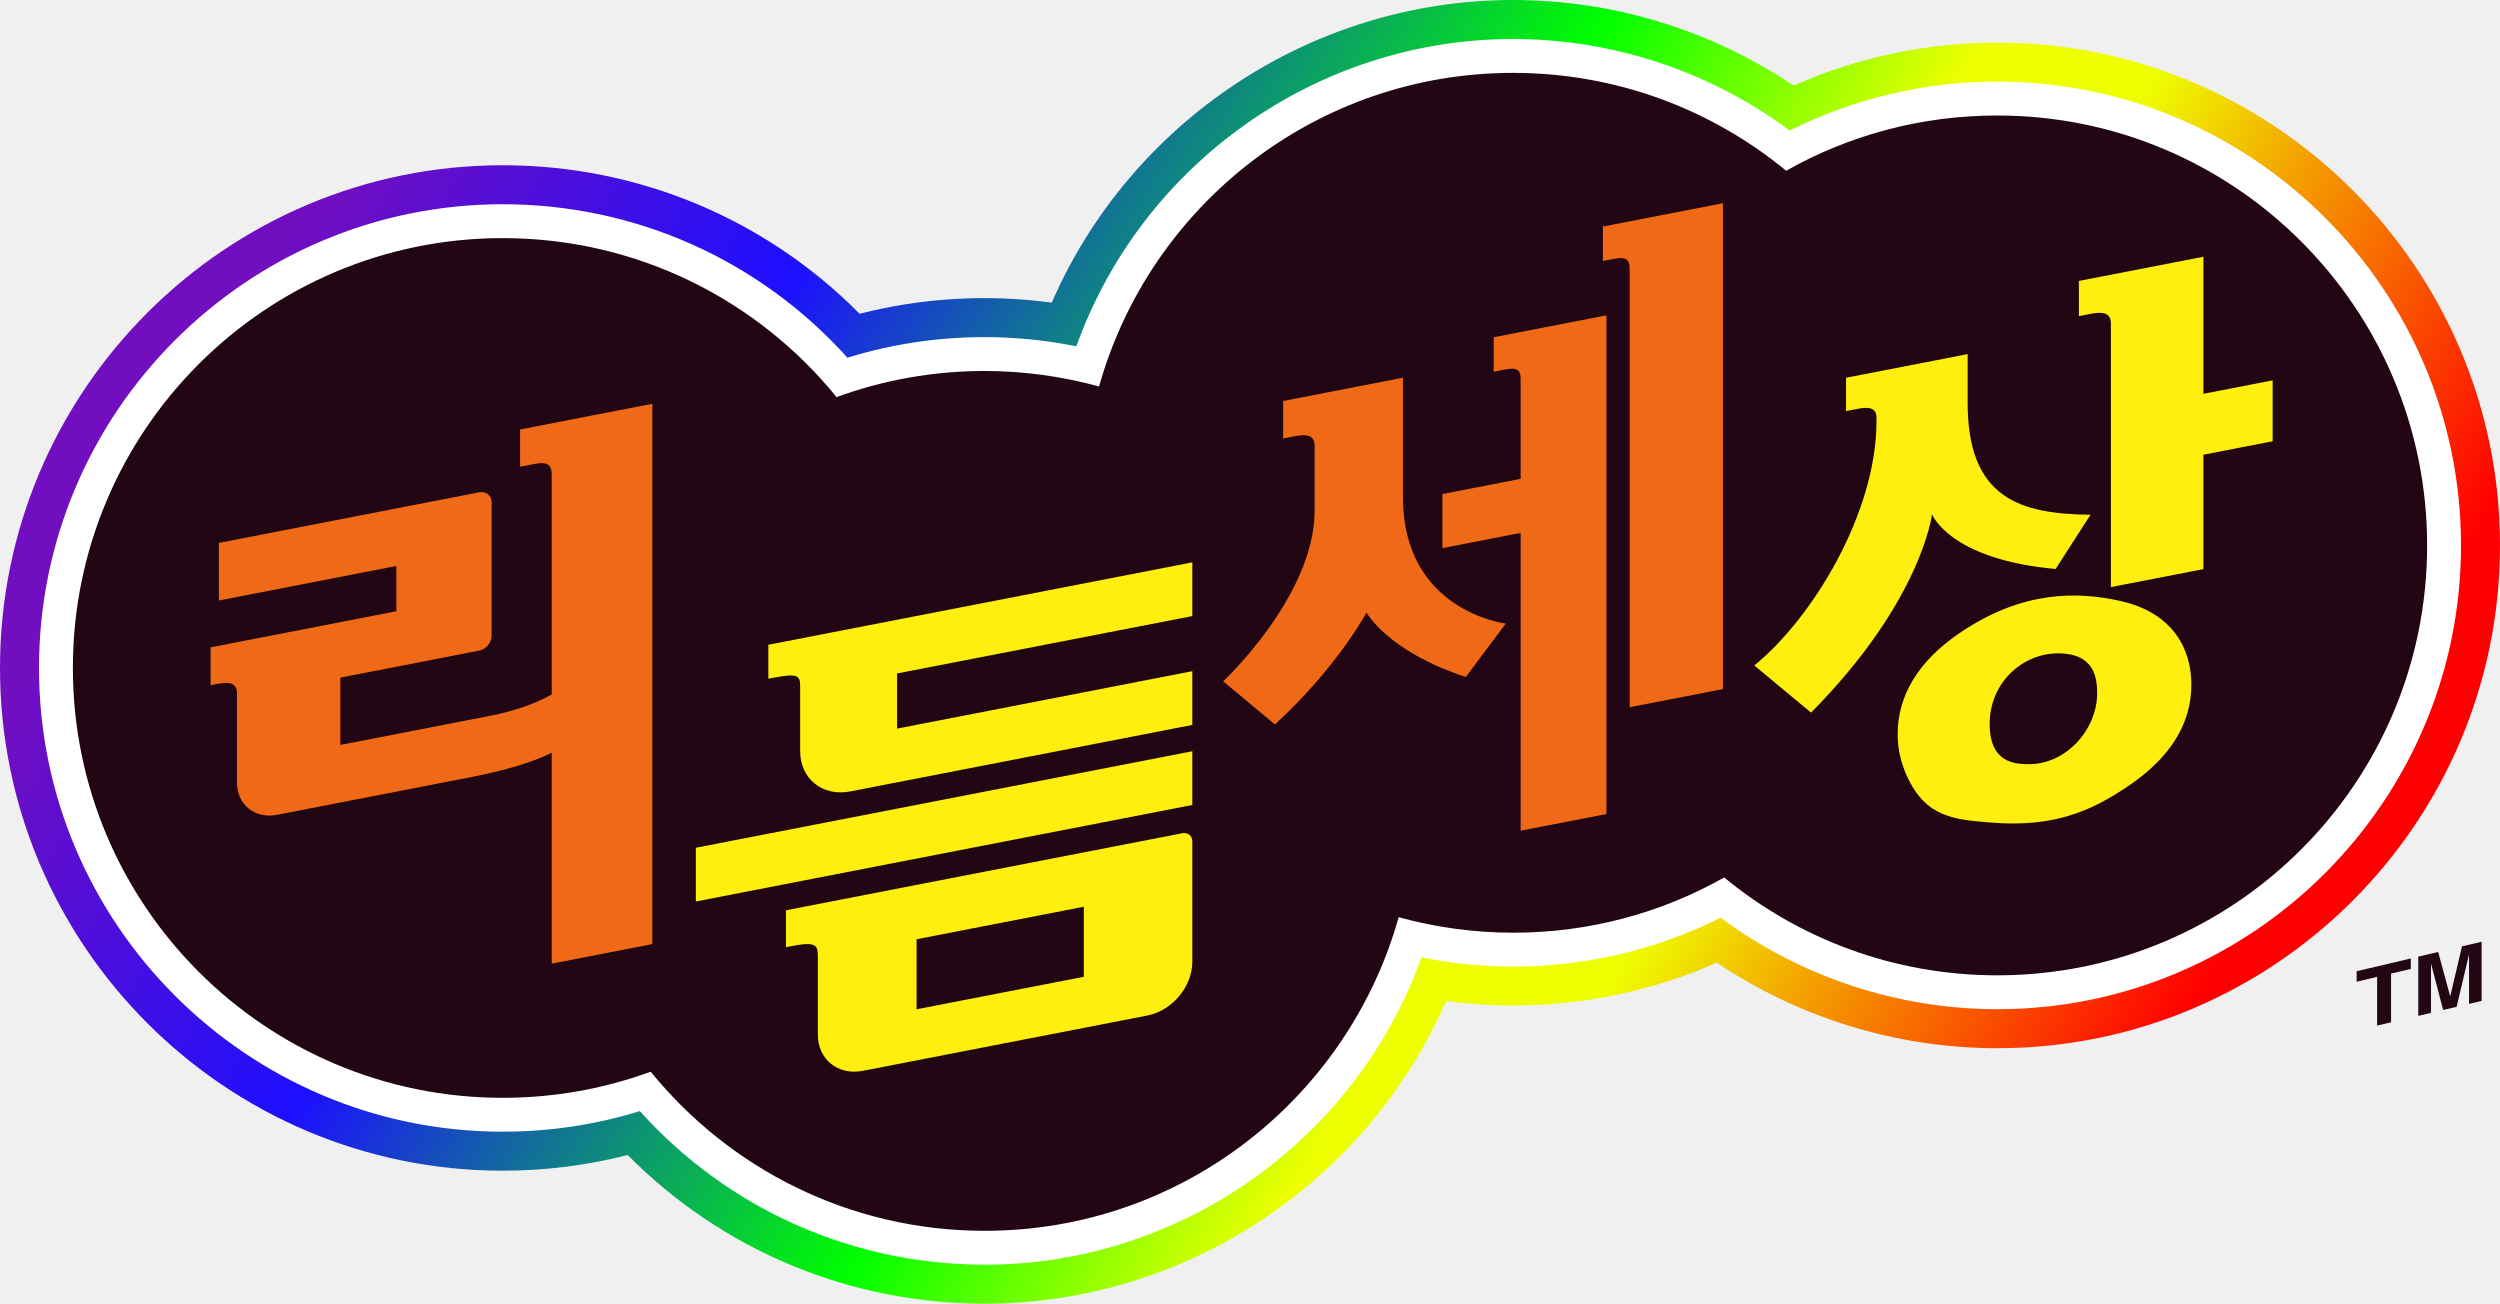
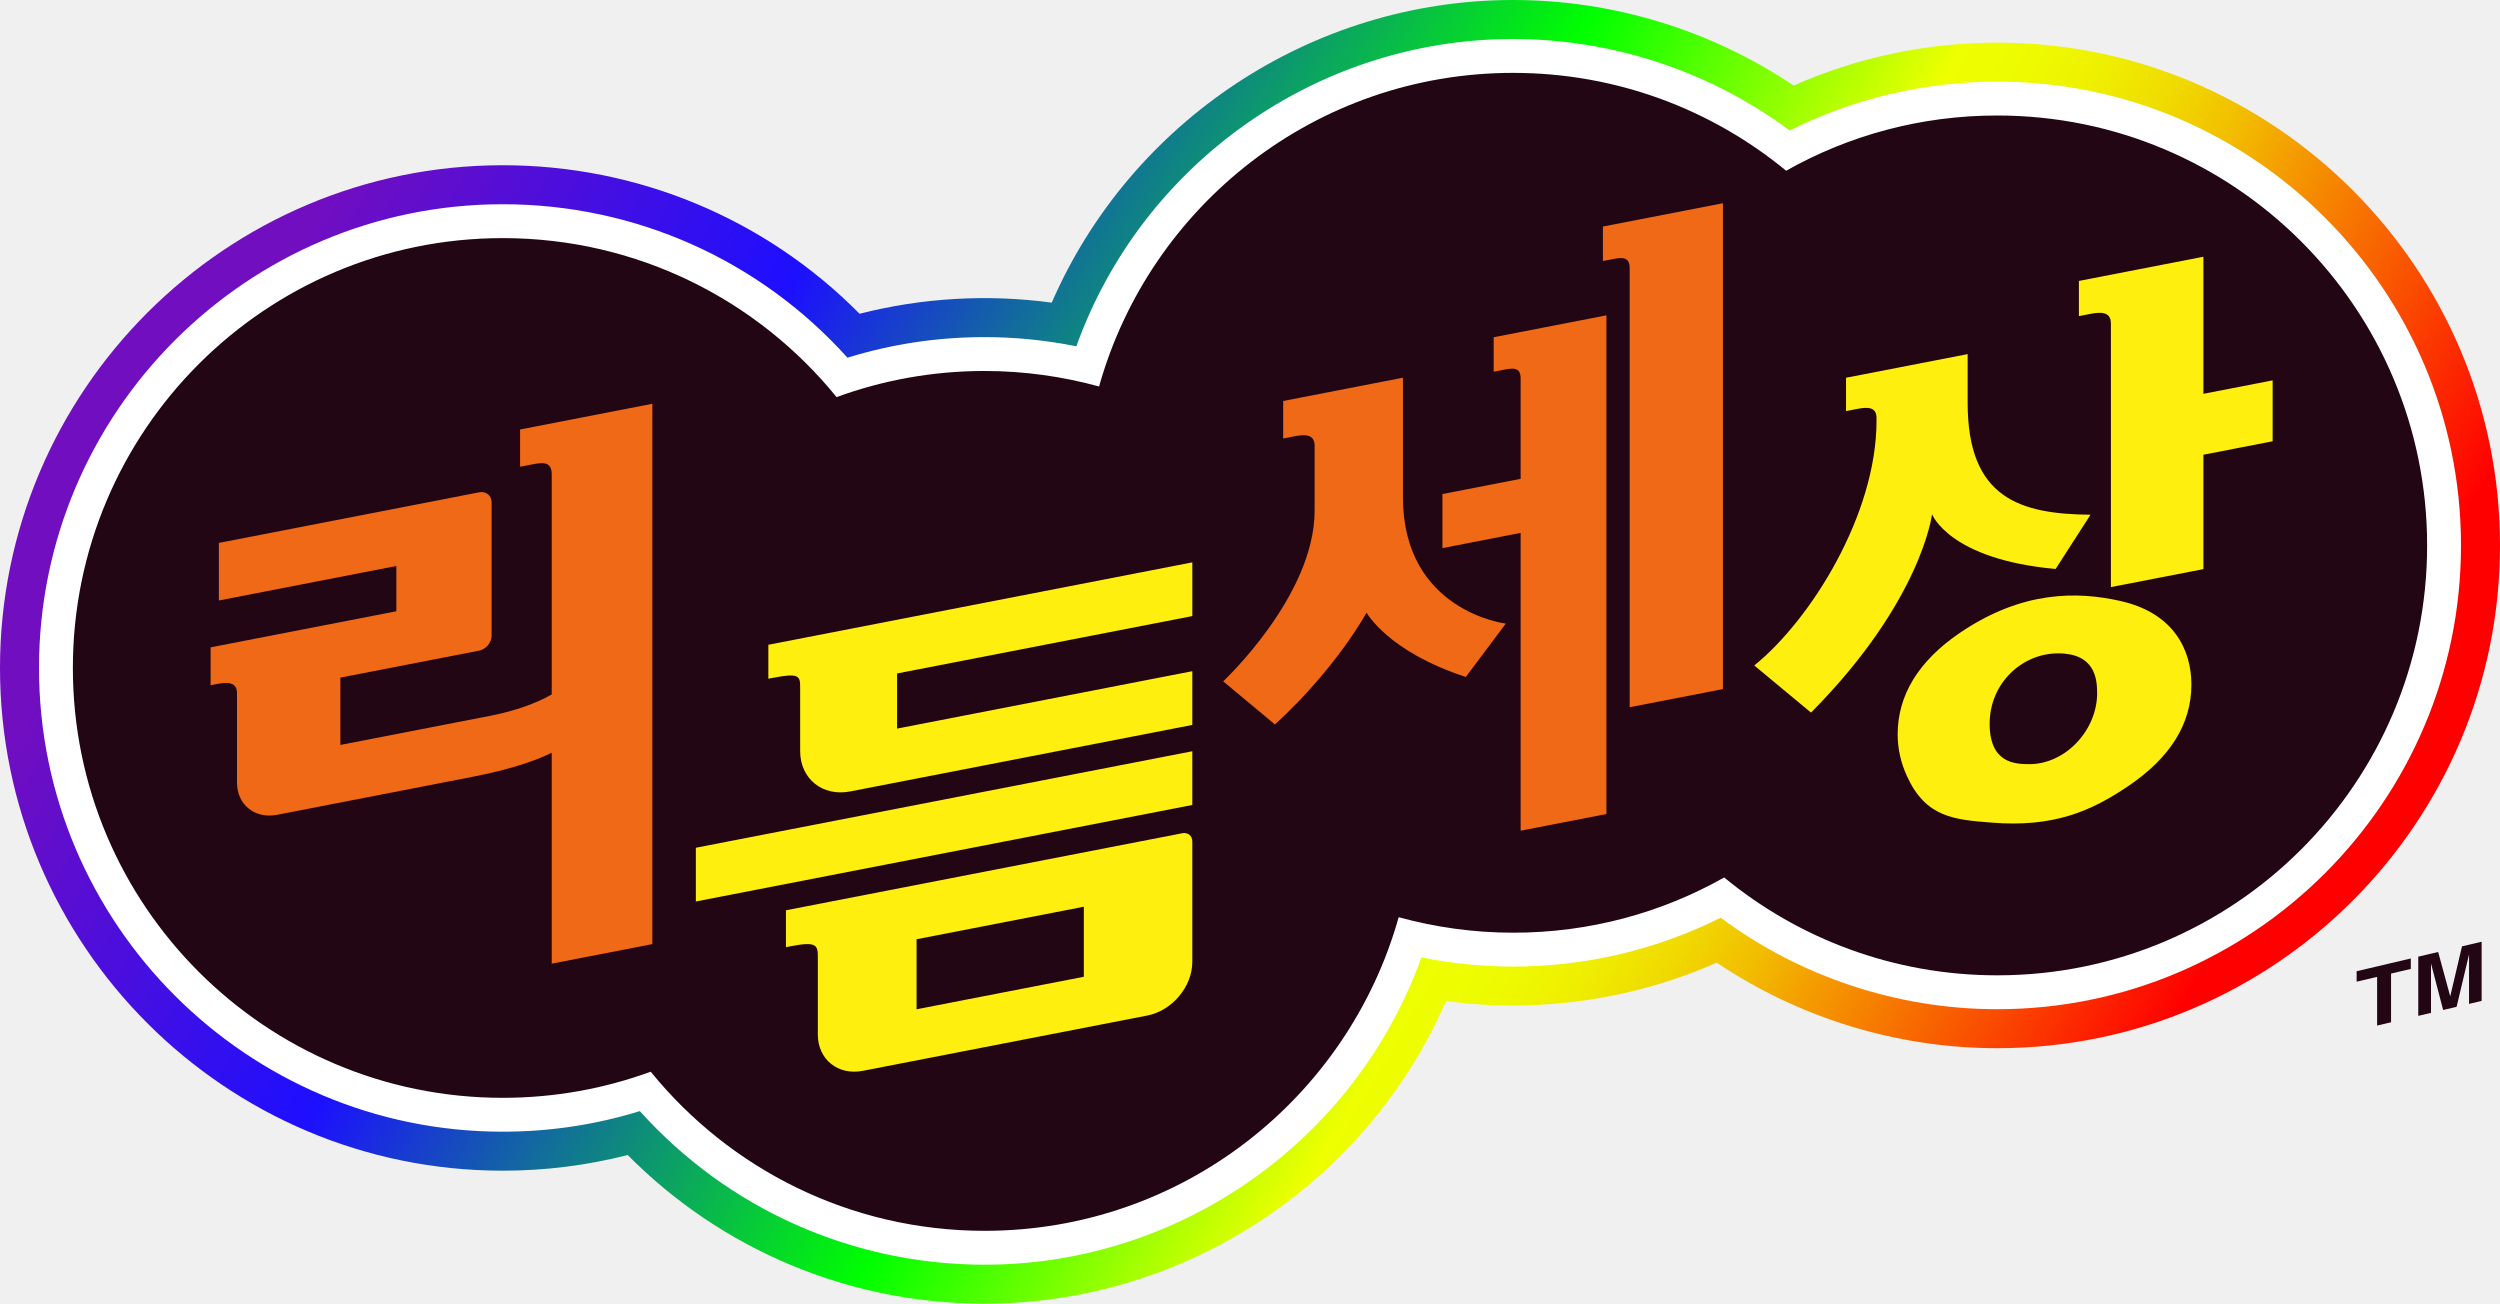
- <svg xmlns="http://www.w3.org/2000/svg" version="1.1" id="svg2" width="666.667" height="347.649" viewBox="0 0 666.667 347.649">
-   <defs id="defs6">
-     <linearGradient x1="0" y1="0" x2="1" y2="0" gradientUnits="userSpaceOnUse" gradientTransform="matrix(-387.6894,223.8326,223.8326,387.6894,443.8478,27.48199)" spreadMethod="pad" id="linearGradient40">
-       <stop style="stop-opacity:1;stop-color:#ff0000" offset="0" id="stop22" />
-       <stop style="stop-opacity:1;stop-color:#ff0000" offset="0.05" id="stop24" />
-       <stop style="stop-opacity:1;stop-color:#f49f00" offset="0.2" id="stop26" />
-       <stop style="stop-opacity:1;stop-color:#eeff00" offset="0.277" id="stop28" />
-       <stop style="stop-opacity:1;stop-color:#eeff00" offset="0.35" id="stop30" />
-       <stop style="stop-opacity:1;stop-color:#00ff00" offset="0.5" id="stop32" />
-       <stop style="stop-opacity:1;stop-color:#1d0fff" offset="0.75" id="stop34" />
-       <stop style="stop-opacity:1;stop-color:#710ec0" offset="0.95" id="stop36" />
-       <stop style="stop-opacity:1;stop-color:#710ec0" offset="1" id="stop38" />
+ <svg xmlns="http://www.w3.org/2000/svg" version="1.1" id="Layer_1" x="0px" y="0px" viewBox="0 0 666.667 347.649" xml:space="preserve" width="666.667" height="347.649">
+   <defs id="defs38" />
+   <style type="text/css" id="style2">
+ 	.st0{fill:url(#Spectrum_1_);}
+ 	.st1{fill:#FFFFFF;}
+ 	.st2{fill:#220614;}
+ 	.st3{fill:#FEEF0E;}
+ 	.st4{fill:#F06917;}
+ </style>
+   <g id="Cloud" transform="scale(1.333334)">
+     <linearGradient id="Spectrum_1_" gradientUnits="userSpaceOnUse" x1="443.848" y1="233.255" x2="56.158" y2="9.422">
+       <stop offset="0.05" style="stop-color:#FF0000" id="stop4" />
+       <stop offset="0.2" style="stop-color:#F49F00" id="stop6" />
+       <stop offset="0.226" style="stop-color:#F2BD00" id="stop8" />
+       <stop offset="0.258" style="stop-color:#F0DA00" id="stop10" />
+       <stop offset="0.289" style="stop-color:#EFEE00" id="stop12" />
+       <stop offset="0.32" style="stop-color:#EEFB00" id="stop14" />
+       <stop offset="0.35" style="stop-color:#EEFF00" id="stop16" />
+       <stop offset="0.5" style="stop-color:#00FF00" id="stop18" />
+       <stop offset="0.75" style="stop-color:#1D0FFF" id="stop20" />
+       <stop offset="0.95" style="stop-color:#710EC0" id="stop22" />
    </linearGradient>
-     <clipPath clipPathUnits="userSpaceOnUse" id="clipPath50">
-       <path d="M 0,260.737 H 500 V 0 H 0 Z" id="path48" />
-     </clipPath>
-   </defs>
-   <g id="g8" transform="matrix(1.333333,0,0,-1.333333,0,347.6493)">
-     <g id="g10">
-       <g id="g12">
-         <g id="g18">
-           <g id="g20">
-             <path d="m 302.611,260.737 c -40.298,0 -76.507,-24.311 -92.263,-60.527 v 0 c -12.904,1.742 -25.998,0.953 -38.427,-2.227 v 0 c -18.808,18.989 -44.311,29.705 -71.376,29.705 v 0 C 45.104,227.688 0,182.585 0,127.144 v 0 C 0,71.703 45.104,26.599 100.545,26.599 v 0 c 8.491,0 16.863,1.051 24.995,3.132 v 0 C 144.364,10.724 169.874,0 196.941,0 v 0 c 40.296,0 76.506,24.311 92.261,60.528 v 0 c 18.449,-2.492 37.331,0.245 54.138,7.679 v 0 c 16.506,-11.089 36.099,-17.11 56.115,-17.11 v 0 C 454.895,51.097 500,96.201 500,151.642 v 0 c 0,55.454 -45.115,100.57 -100.569,100.57 v 0 c -14.064,0 -27.961,-2.948 -40.705,-8.585 v 0 c -16.506,11.088 -36.098,17.11 -56.115,17.11 z" style="fill:url(#linearGradient40);stroke:none" id="path42" />
-           </g>
-         </g>
-       </g>
-     </g>
-     <g id="g44">
-       <g id="g46" clip-path="url(#clipPath50)">
-         <g id="g52" transform="translate(399.4307,244.4126)">
-           <path d="M 0,0 C -14.443,0 -28.694,-3.369 -41.494,-9.776 -57.42,2.056 -76.892,8.525 -96.82,8.525 c -39.225,0 -74.249,-24.966 -87.339,-61.46 -6.064,1.221 -12.215,1.838 -18.356,1.838 -9.363,0 -18.567,-1.384 -27.424,-4.12 -17.59,19.565 -42.457,30.694 -68.947,30.694 -51.14,0 -92.745,-41.606 -92.745,-92.746 0,-51.14 41.605,-92.745 92.745,-92.745 9.364,0 18.568,1.384 27.425,4.119 17.606,-19.581 42.482,-30.718 68.971,-30.718 39.224,0 74.249,24.965 87.338,61.459 6.064,-1.221 12.214,-1.837 18.356,-1.837 14.444,0 28.693,3.368 41.494,9.776 15.928,-11.832 35.399,-18.301 55.326,-18.301 51.14,0 92.746,41.605 92.746,92.745 C 92.77,-41.617 51.153,0 0,0" style="fill:#ffffff;fill-opacity:1;fill-rule:nonzero;stroke:none" id="path54" />
-         </g>
-         <g id="g56" transform="translate(399.4302,237.6378)">
-           <path d="M 0,0 C -15.324,0 -29.724,-4 -42.198,-11.049 -57.047,1.175 -76.071,8.525 -96.82,8.525 c -39.423,0 -72.647,-26.549 -82.796,-62.722 -7.3,2 -14.974,3.1 -22.899,3.1 -10.399,0 -20.374,-1.85 -29.598,-5.225 -15.75,19.399 -39.823,31.798 -66.772,31.798 -47.473,0 -85.971,-38.498 -85.971,-85.97 0,-47.473 38.498,-85.971 85.971,-85.971 10.399,0 20.374,1.85 29.598,5.225 15.775,-19.424 39.823,-31.824 66.797,-31.824 39.423,0 72.646,26.549 82.796,62.722 7.3,-2 14.974,-3.1 22.899,-3.1 15.324,0 29.723,4 42.198,11.05 14.849,-12.225 33.873,-19.574 54.622,-19.574 47.473,0 85.971,38.498 85.971,85.97 C 85.996,-38.523 47.498,0 0,0" style="fill:#220614;fill-opacity:1;fill-rule:nonzero;stroke:none" id="path58" />
-         </g>
-         <g id="g60" transform="translate(386.4058,157.8918)">
-           <path d="m 0,0 c 0,0 -2.031,-17.313 -24.199,-39.673 l -11.349,9.424 c 11.358,9.199 24.449,30.218 24.449,48.948 v 0.529 c 0,2.25 -1.741,2.247 -3.909,1.826 l -2.191,-0.426 v 6.667 L 7.125,32.023 V 22.241 C 7.125,3.113 17.677,0.037 31.698,-0.1 L 24.724,-10.949 C 3.418,-9.038 0,0 0,0 M 68.122,26.774 V 14.591 l -13.85,-2.692 v -22.877 l -18.499,-3.596 v 52.713 c 0,2.373 -1.949,2.349 -4.169,1.918 l -2.23,-0.434 v 7.035 l 24.898,4.839 V 24.082 Z M 19.199,-49.987 c -2.525,0.05 -7.675,0.151 -7.675,8.069 0,8.206 6.552,14.092 13.675,14.092 7.311,0.001 7.824,-4.953 7.824,-7.969 0,-7.392 -6.371,-14.339 -13.824,-14.192 m 18.499,32.631 c -8.585,1.935 -19.637,2.139 -32.173,-6.399 -8.243,-5.614 -12.4,-12.452 -12.4,-20.289 0.001,-2.823 0.62,-5.625 1.85,-8.319 3.777,-8.271 9.37,-8.715 16.974,-9.318 12.426,-0.987 19.899,2.301 27.349,7.349 8.325,5.647 12.574,12.386 12.574,20.263 0,7.032 -3.609,14.333 -14.174,16.713" style="fill:#feef0e;fill-opacity:1;fill-rule:nonzero;stroke:none" id="path62" />
-         </g>
-         <g id="g64" transform="translate(320.5816,215.4287)">
-           <path d="m 0,0 v -6.897 l 1.855,0.361 c 1.846,0.359 3.497,0.603 3.497,-1.77 v -87.829 l 18.649,3.625 V 4.665 Z m -21.846,-22.139 v -6.896 l 1.855,0.36 c 1.846,0.359 3.537,0.688 3.537,-1.686 v -20.098 l -15.642,-3.04 v -10.813 l 15.642,3.041 v -59.559 l 17.157,3.335 v 99.739 z m 2.425,-57.272 -8,-10.674 c -15.628,5.101 -19.849,12.874 -19.849,12.874 0,0 -5.918,-10.998 -18.324,-22.374 l -10.35,8.625 c 0,0 18.285,17.072 18.285,34.125 v 12.98 c 0,2.374 -1.939,2.312 -4.107,1.891 l -2.178,-0.424 v 7.5 l 23.949,4.655 v -23.879 c 0,-22.864 20.574,-25.299 20.574,-25.299" style="fill:#f06917;fill-opacity:1;fill-rule:nonzero;stroke:none" id="path66" />
-         </g>
-         <g id="g68" transform="translate(179.4161,126.0451)">
-           <path d="M 0,0 V -11.027 L 59.047,0.451 V -10.294 L -9.384,-23.596 c -5.523,-1.073 -10,2.534 -10,8.057 v 12.801 c 0,2.215 -0.204,2.884 -5.383,1.877 l -0.982,-0.191 V 5.74 L 59.047,22.222 V 11.478 Z m 59.047,-15.557 v -10.745 l -99.295,-19.301 v 10.745 z M 37.348,-60.663 3.9,-67.164 v 14.009 l 33.448,6.502 z m 19.699,28.709 -79.271,-15.409 v -7.377 l 0.983,0.191 c 5.188,1.009 5.392,0.195 5.392,-2.235 v -15.438 c 0,-4.971 4.029,-8.217 9,-7.251 l 56.896,11.06 c 4.971,0.966 9,5.779 9,10.749 v 24.099 c 0,1.104 -0.895,1.825 -2,1.611" style="fill:#feef0e;fill-opacity:1;fill-rule:nonzero;stroke:none" id="path70" />
-         </g>
-         <g id="g72" transform="translate(104.02,174.841)">
-           <path d="m 0,0 v -7.45 l 2.176,0.423 C 4.342,-6.606 6.325,-6.22 6.325,-9 v -43.997 c -3.2,-1.8 -7.298,-3.293 -12.35,-4.275 l -29.923,-5.817 v 13.466 l 27.748,5.394 c 1.381,0.269 2.5,1.605 2.5,2.986 v 26.662 c 0,1.381 -1.119,2.282 -2.5,2.014 l -52.047,-10.117 v -11.514 l 35.498,6.9 v -9.054 l -37.148,-7.221 v -7.575 l 0.877,0.171 c 1.771,0.344 4.398,0.855 4.398,-1.72 v -17.925 c 0,-4.418 3.581,-7.303 8,-6.444 l 39.072,7.594 c 7.33,1.425 12.65,3.2 15.875,4.825 v -42.185 l 20.124,3.912 V 5.141 Z" style="fill:#f06917;fill-opacity:1;fill-rule:nonzero;stroke:none" id="path74" />
-         </g>
-         <g id="g76" transform="translate(493.809,59.9607)">
-           <path d="M 0,0 V 9.889 L -2.487,-0.587 -5.182,-1.222 -7.61,8.095 v -9.889 l -2.546,-0.601 V 9.444 l 3.978,0.938 2.399,-8.825 0.029,0.007 2.34,9.942 3.927,0.926 V 0.594 Z M -18.387,-4.336 V 5.403 L -22.483,4.437 V 6.53 l 10.836,2.555 V 6.992 l -3.949,-0.931 v -9.739 z" style="fill:#220614;fill-opacity:1;fill-rule:nonzero;stroke:none" id="path78" />
-         </g>
-       </g>
-     </g>
+     <path id="Spectrum" class="st0" d="m 399.431,8.525 c -14.063,0 -27.961,2.948 -40.705,8.585 C 342.221,6.021 322.628,0 302.61,0 262.313,0 226.104,24.31 210.348,60.527 197.444,58.785 184.35,59.574 171.921,62.754 153.112,43.765 127.61,33.048 100.545,33.048 45.104,33.048 0,78.152 0,133.593 c 0,55.44 45.104,100.545 100.545,100.545 8.491,0 16.863,-1.051 24.996,-3.132 18.823,19.006 44.334,29.73 71.4,29.73 40.297,0 76.507,-24.311 92.262,-60.527 18.448,2.491 37.331,-0.246 54.138,-7.68 16.506,11.089 36.1,17.11 56.115,17.11 C 454.896,209.64 500,164.536 500,109.095 500,53.64 454.885,8.525 399.431,8.525 Z" style="fill:url(#Spectrum_1_)" />
+     <path id="White_00000135681541214125001520000006644785703236485533_" class="st1" d="m 399.431,16.324 c -14.443,0 -28.694,3.369 -41.494,9.776 C 342.011,14.269 322.539,7.799 302.61,7.799 c -39.225,0 -74.249,24.966 -87.338,61.46 -6.064,-1.221 -12.215,-1.838 -18.356,-1.838 -9.363,0 -18.566,1.384 -27.424,4.12 -17.59,-19.564 -42.457,-30.693 -68.947,-30.693 -51.14,0 -92.746,41.605 -92.746,92.746 0,51.14 41.605,92.745 92.746,92.745 9.364,0 18.567,-1.384 27.424,-4.119 17.606,19.581 42.482,30.718 68.971,30.718 39.225,0 74.249,-24.965 87.338,-61.459 6.064,1.221 12.215,1.837 18.356,1.837 14.444,0 28.693,-3.368 41.494,-9.775 15.928,11.832 35.398,18.301 55.326,18.301 51.14,0 92.745,-41.605 92.745,-92.746 10e-6,-51.154 -41.616,-92.771 -92.77,-92.771 z" />
+     <path id="Black" class="st2" d="m 399.43,23.099 c -15.324,0 -29.724,4 -42.198,11.049 -14.849,-12.224 -33.873,-19.574 -54.622,-19.574 -39.423,0 -72.646,26.549 -82.796,62.722 -7.3,-2 -14.974,-3.1 -22.899,-3.1 -10.399,0 -20.374,1.85 -29.599,5.225 -15.749,-19.399 -39.823,-31.798 -66.772,-31.798 -47.473,0 -85.971,38.498 -85.971,85.971 0,47.473 38.498,85.971 85.971,85.971 10.399,0 20.374,-1.85 29.599,-5.225 15.774,19.424 39.823,31.823 66.797,31.823 39.423,0 72.646,-26.549 82.796,-62.722 7.3,2 14.974,3.1 22.899,3.1 15.324,0 29.724,-4 42.198,-11.049 14.849,12.224 33.873,19.574 54.622,19.574 47.473,0 85.971,-38.498 85.971,-85.971 0,-47.473 -38.498,-85.996 -85.996,-85.996 z" />
  </g>
+   <g id="리듬_세상_00000065074660403482005770000004757679934510418064_" transform="scale(1.333334)">
+     <path id="상_00000155852135986679533830000002151826950676624804_" class="st3" d="m 424.104,120.201 c -8.586,-1.935 -19.638,-2.138 -32.173,6.4 -8.243,5.614 -12.4,12.452 -12.399,20.289 1.2e-4,2.823 0.619,5.625 1.85,8.32 3.776,8.27 9.369,8.714 16.973,9.318 12.426,0.986 19.9,-2.302 27.349,-7.349 8.325,-5.647 12.574,-12.386 12.574,-20.264 0,-7.032 -3.609,-14.332 -14.174,-16.713 z m -18.499,32.632 c -2.525,-0.05 -7.675,-0.151 -7.675,-8.069 0,-8.206 6.552,-14.092 13.674,-14.093 7.311,-8.9e-4 7.825,4.953 7.825,7.969 -1e-5,7.392 -6.371,14.339 -13.824,14.193 z m 48.922,-76.761 v 12.182 l -13.849,2.692 v 22.878 l -18.499,3.596 V 64.706 c 0,-2.374 -1.949,-2.35 -4.169,-1.918 l -2.23,0.434 V 56.187 l 24.899,-4.84 V 78.763 Z m -68.122,26.774 c 0,0 -2.031,17.313 -24.199,39.673 l -11.349,-9.425 c 11.359,-9.198 24.449,-30.218 24.449,-48.948 v -0.529 c 0,-2.25 -1.741,-2.248 -3.909,-1.826 l -2.191,0.426 v -6.667 l 24.324,-4.728 v 9.782 c 0,19.129 10.553,22.204 24.574,22.341 l -6.975,10.849 c -21.306,-1.911 -24.724,-10.949 -24.724,-10.949 z" />
+     <path id="세_00000086677920386872514650000009806305916364912063_" class="st4" d="m 301.16,124.719 -8,10.674 c -15.628,-5.101 -19.849,-12.874 -19.849,-12.874 0,0 -5.918,10.998 -18.324,22.374 l -10.349,-8.625 c 0,0 18.285,-17.073 18.285,-34.125 V 89.163 c 0,-2.374 -1.939,-2.312 -4.107,-1.89 l -2.178,0.423 v -7.5 l 23.949,-4.655 -3e-5,23.879 c 0,22.864 20.574,25.299 20.574,25.299 z M 298.735,67.447 v 6.897 l 1.855,-0.361 c 1.847,-0.359 3.537,-0.688 3.537,1.686 v 20.098 l -15.642,3.04 v 10.812 l 15.642,-3.04 3e-5,59.559 17.157,-3.335 V 63.064 Z m 21.846,-22.139 v 6.897 l 1.855,-0.361 c 1.847,-0.359 3.498,-0.603 3.498,1.77 v 87.829 l 18.649,-3.625 3e-5,-97.175 z" />
+     <path id="듬_00000106865196125075211000000011138788476103332787_" class="st3" d="m 236.463,166.646 -79.271,15.409 v 7.377 l 0.983,-0.191 c 5.188,-1.008 5.392,-0.195 5.392,2.235 v 15.438 c 0,4.971 4.029,8.217 9,7.251 l 56.896,-11.06 c 4.971,-0.966 9,-5.779 9,-10.749 v -24.098 c 0,-1.105 -0.895,-1.826 -2,-1.611 z m -19.699,28.708 -33.448,6.502 v -14.01 l 33.448,-6.502 z m 21.699,-45.105 6e-5,10.745 -99.295,19.301 v -10.745 z m -59.047,-15.557 v 11.027 l 59.047,-11.478 v 10.745 l -68.431,13.302 c -5.523,1.074 -10,-2.533 -10,-8.056 l -5e-5,-12.801 c 0,-2.215 -0.204,-2.884 -5.383,-1.877 l -0.981,0.191 v -6.791 l 84.796,-16.483 v 10.745 z" />
+     <path id="리_00000013903391440715053090000008889231044700341165_" class="st4" d="m 104.02,85.896 v 7.45 l 2.176,-0.423 c 2.166,-0.421 4.149,-0.806 4.149,1.973 v 43.998 c -3.2,1.8 -7.298,3.293 -12.349,4.275 l -29.924,5.817 v -13.466 l 27.748,-5.394 c 1.381,-0.268 2.5,-1.605 2.5,-2.986 l -1e-5,-26.662 c 0,-1.381 -1.119,-2.282 -2.5,-2.014 l -52.047,10.117 v 11.514 l 35.498,-6.9 v 9.054 l -37.148,7.221 v 7.575 l 0.877,-0.17 c 1.771,-0.344 4.398,-0.855 4.398,1.72 v 17.924 c 0,4.418 3.582,7.304 8,6.445 l 39.073,-7.595 c 7.329,-1.425 12.649,-3.2 15.874,-4.825 v 42.185 l 20.124,-3.912 V 80.755 Z" />
+   </g>
+   <path id="_x2122_" class="st2" d="m 633.897,273.482 v -12.985 l -5.462,1.288 v -2.79 l 14.447,-3.407 v 2.79 l -5.265,1.242 v 12.985 z m 24.515,-5.781 v -13.186 l -3.317,13.968 -3.592,0.847 -3.238,-12.422 v 13.186 l -3.395,0.801 V 255.11 l 5.305,-1.251 3.199,11.766 0.039,-0.009 3.12,-13.256 5.236,-1.235 v 15.785 z" style="stroke-width:1.333" />
</svg>
